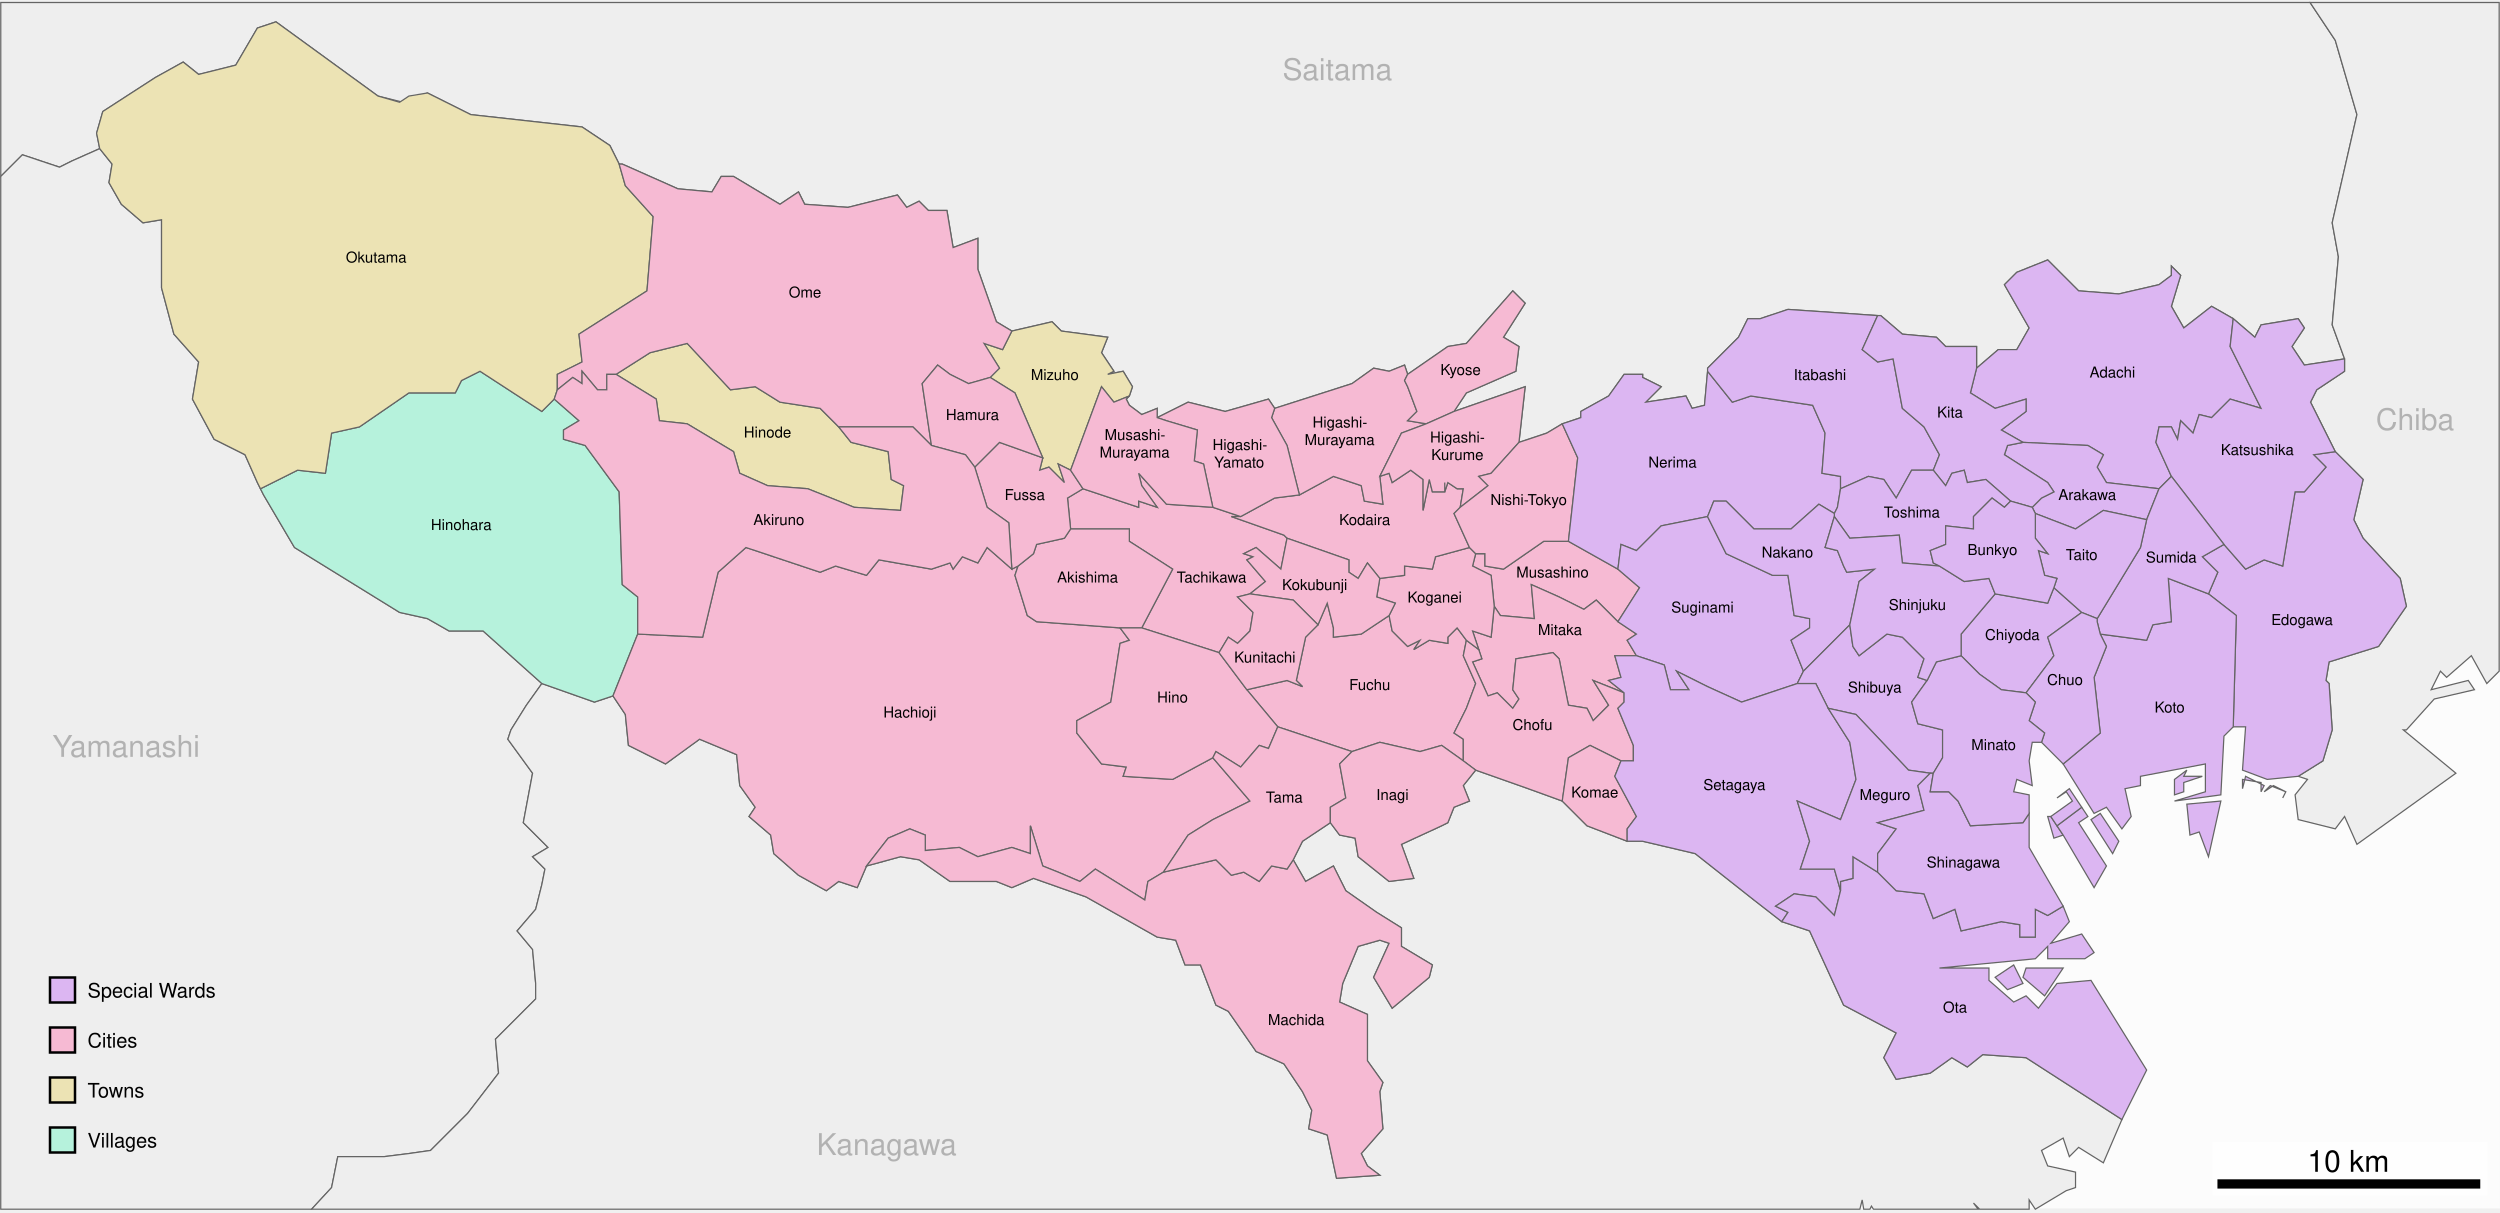
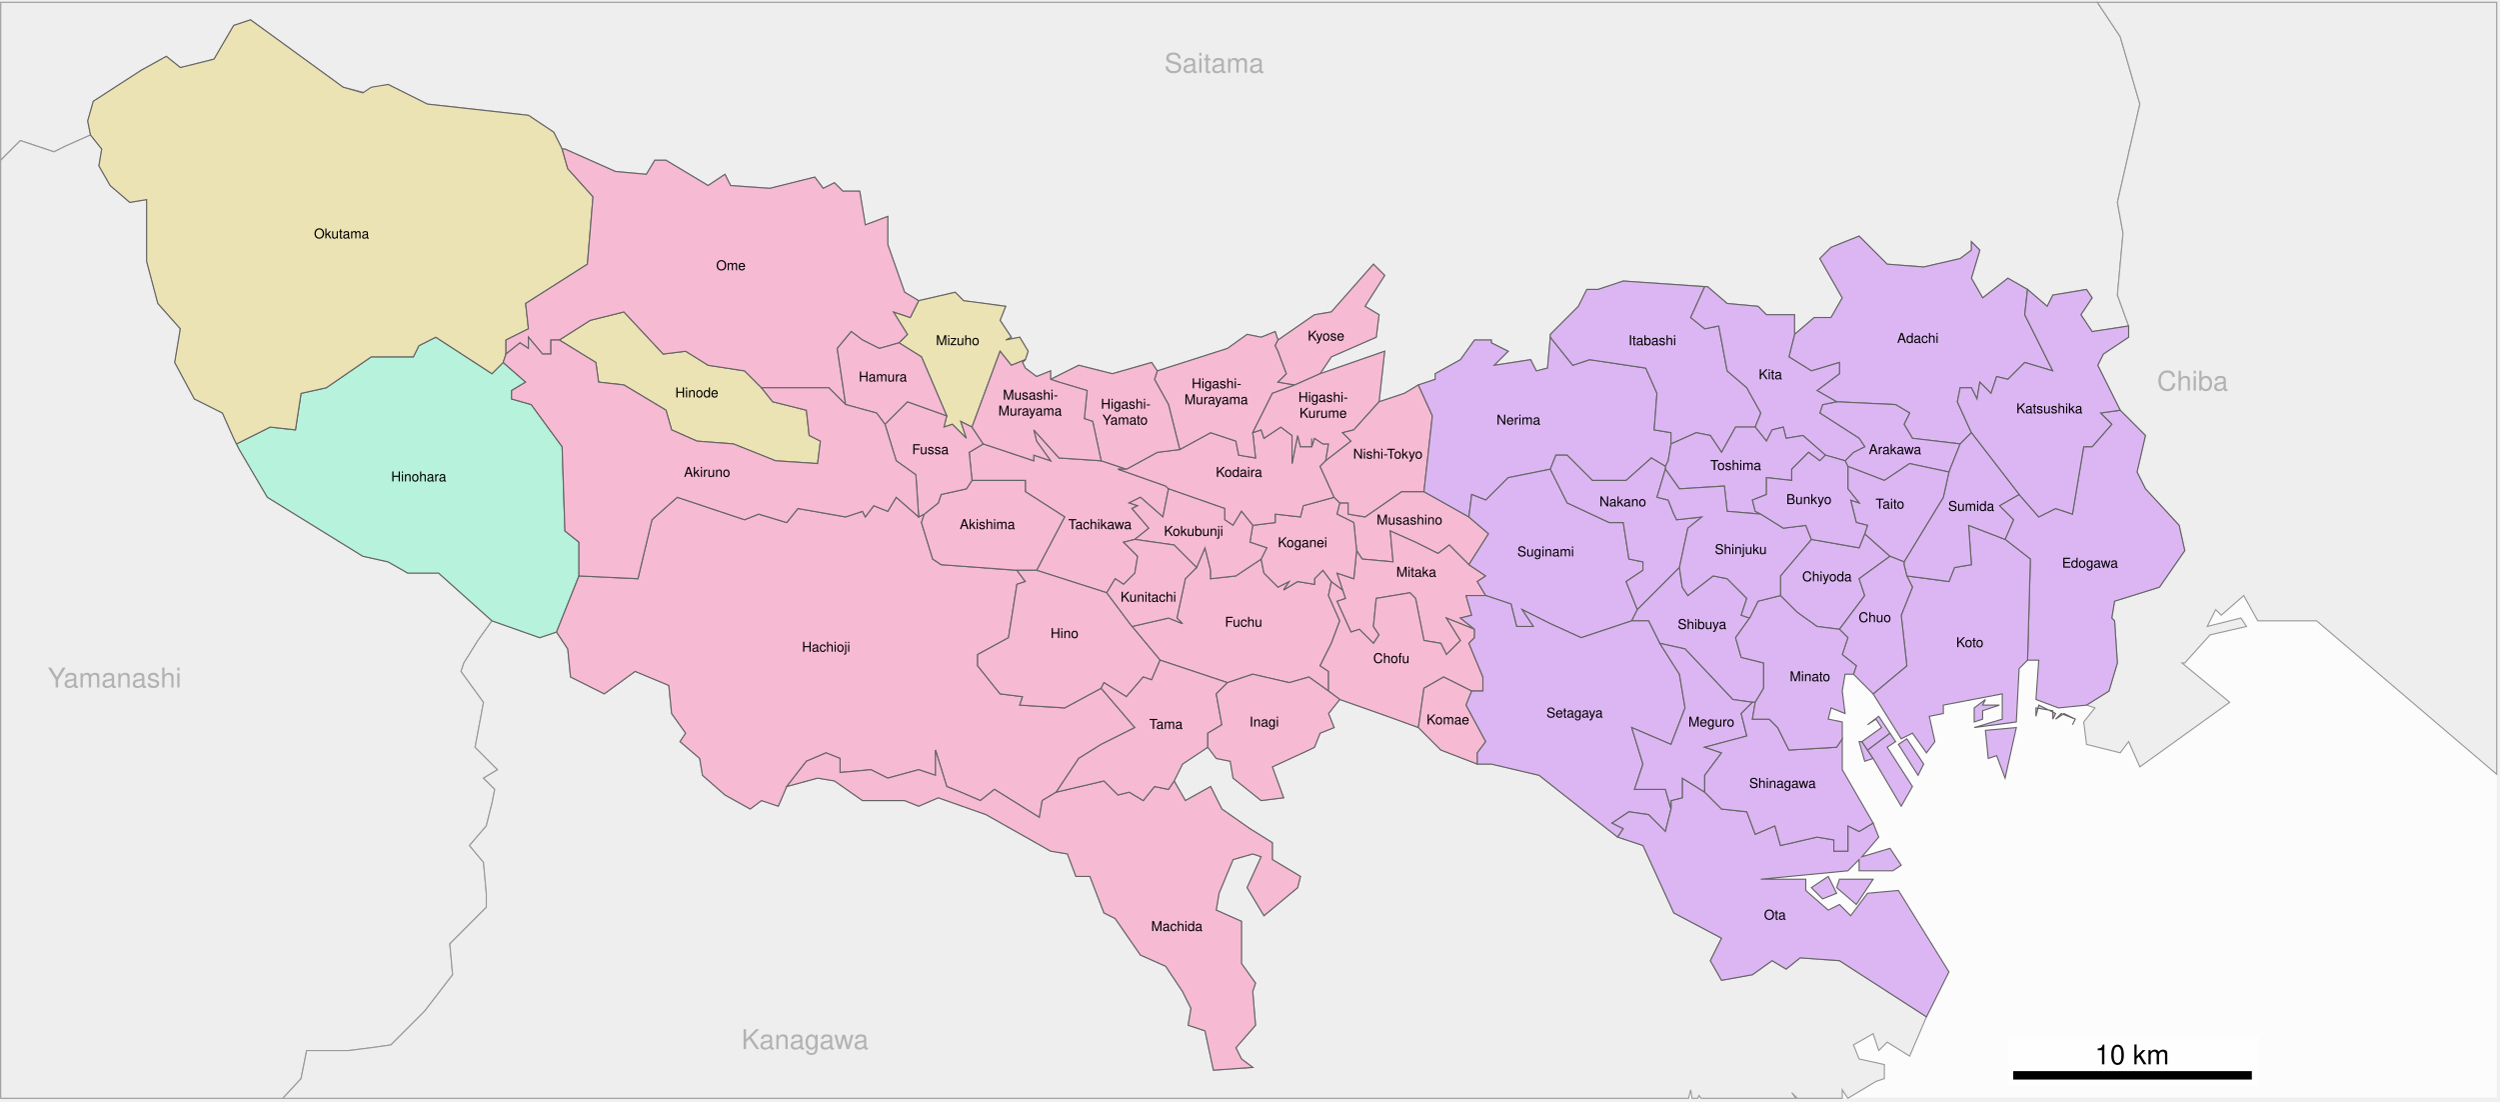
- <svg xmlns="http://www.w3.org/2000/svg" width="1000px" height="485px" viewBox="0 0 1000 485" version="1.1">
+ <svg xmlns="http://www.w3.org/2000/svg" width="1101px" height="485px" viewBox="0 0 1101 485" version="1.1">
  <g id="Page-1" stroke="none" stroke-width="1" fill="none" fill-rule="evenodd">
    <g id="Tokyo" transform="translate(0, 1)">
-       <polygon id="Background" fill="#FCFCFC" fill-rule="nonzero" points="0 2.13162821e-14 0 482.365 999.98 482.365 999.98 0" />
+       <polygon id="Background" fill="#FCFCFC" fill-rule="nonzero" points="0 2.13162821e-14 0 482.365 1100 482.365 1100 0" />
      <g id="Borders" transform="translate(0.2956, 0)">
-         <g id="Map" fill="#EEEEEE" fill-rule="nonzero" stroke="#646464" stroke-width="0.495">
+         <g id="Map" fill="#EEEEEE" fill-rule="nonzero" stroke="#999999" stroke-width="0.5">
          <polygon id="Saitama" points="0.014 0 0.014 69.572 8.671 60.914 23.513 65.861 28.461 63.388 39.592 58.44 38.355 52.256 40.829 43.598 61.855 29.993 72.987 23.809 79.171 28.756 94.013 25.046 102.671 10.204 110.092 7.73 150.907 37.414 160.802 39.888 170.697 36.177 188.012 44.835 232.538 49.783 243.67 57.204 247.38 64.625 248.617 64.625 270.88 74.519 284.485 75.756 288.196 69.572 293.143 69.572 311.696 80.703 319.117 75.756 321.59 80.703 338.906 81.94 353.748 78.23 358.695 76.993 362.406 81.94 367.353 79.467 371.064 83.177 378.485 83.177 380.958 98.019 390.853 94.309 390.853 101.73 390.853 106.677 398.274 127.703 404.458 131.414 420.537 127.703 424.247 131.414 442.8 133.887 440.326 140.071 445.274 147.492 442.8 148.729 448.984 147.492 452.695 153.677 451.458 157.387 450.221 158.624 451.458 161.098 456.405 164.808 462.589 162.334 462.589 166.045 474.958 159.861 489.8 163.571 507.115 158.624 509.589 162.334 540.51 152.44 549.168 146.256 555.352 147.492 561.536 145.019 562.773 148.729 578.852 137.598 586.273 136.361 604.825 115.335 609.773 120.282 601.115 133.887 607.299 137.598 606.062 147.492 586.273 156.15 581.325 163.571 609.773 153.677 607.299 175.94 618.43 172.229 624.615 168.519 632.036 166.045 632.036 163.571 643.167 157.387 649.351 148.729 654.299 148.729 656.772 148.729 656.772 149.966 664.193 153.677 658.009 159.861 674.088 157.387 676.562 162.334 681.509 161.098 682.746 147.492 682.746 146.256 695.114 133.887 698.825 126.466 703.772 126.466 714.903 122.756 750.772 125.229 752.008 125.229 760.666 132.65 774.271 133.887 777.982 137.598 790.35 137.598 790.35 146.256 799.008 138.835 806.429 138.835 811.376 130.177 801.482 112.861 806.429 107.914 818.797 102.966 831.166 115.335 847.245 116.572 863.323 112.861 868.271 109.151 868.271 105.44 871.981 109.151 868.271 121.519 873.218 130.177 884.35 121.519 893.007 126.466 901.665 133.887 904.139 128.94 918.981 126.466 921.455 130.177 916.507 137.598 921.455 145.019 937.533 142.545 932.586 128.94 935.06 101.73 932.586 88.124 942.481 44.835 933.823 15.151 923.735 0" />
          <polygon id="Yamanashi" points="39.579 58.449 28.447 63.396 23.5 65.87 8.658 60.922 8.77076189e-15 69.58 8.77076189e-15 482.683 124.34 482.683 132.341 474.025 134.815 461.656 153.367 461.656 163.262 460.42 171.92 459.183 186.762 444.341 199.13 428.262 197.893 414.657 213.972 398.578 213.972 392.394 212.735 378.789 206.551 371.368 213.972 362.71 216.446 352.815 217.683 346.631 212.735 341.684 218.92 337.973 209.025 328.078 212.735 308.289 202.841 294.684 204.078 290.973 210.262 281.079 216.446 272.421 192.946 251.395 179.341 251.395 170.683 246.447 159.552 243.974 117.499 218 105.131 196.974 103.894 194.5 102.657 192.027 97.71 180.895 85.342 174.711 76.684 158.632 79.157 143.79 69.263 132.659 64.315 114.106 64.315 86.896 56.894 88.133 48.237 80.712 43.289 72.054 44.526 64.633" />
          <polygon id="Kanagawa" points="216.446 272.421 210.262 281.079 204.078 290.973 202.841 294.684 212.735 308.289 209.025 328.078 218.92 337.973 212.735 341.684 217.683 346.631 216.446 352.815 213.972 362.71 206.551 371.368 212.735 378.789 213.972 392.394 213.972 398.578 197.893 414.657 199.13 428.262 186.762 444.341 171.92 459.183 163.262 460.42 153.367 461.656 134.815 461.656 132.341 474.025 124.34 482.683 743.646 482.683 744.574 478.972 745.192 482.683 747.666 482.683 748.284 481.446 749.096 482.683 790.955 482.683 789.1 480.209 791.573 482.683 811.363 482.683 811.363 478.972 813.836 482.683 826.205 475.262 829.915 474.025 829.915 467.841 818.784 465.367 816.31 459.183 824.968 454.235 827.442 461.656 831.152 457.946 841.047 464.13 848.468 446.814 810.126 422.078 792.81 420.841 786.626 425.788 780.442 422.078 771.784 428.262 758.179 430.736 753.232 422.078 758.179 412.183 737.153 401.052 723.548 371.368 712.416 367.657 701.285 358.999 677.785 340.447 656.759 335.499 650.574 335.499 634.496 329.315 624.601 319.421 610.996 314.473 589.97 307.052 585.022 313.236 587.496 319.421 581.312 321.894 578.838 328.078 576.364 329.315 560.286 336.736 565.233 350.341 555.338 351.578 542.97 341.684 541.733 334.263 535.549 333.026 531.838 328.078 520.707 335.499 516.996 342.92 521.944 351.578 533.075 345.394 538.023 355.289 550.391 363.947 560.286 370.131 560.286 377.552 572.654 384.973 571.417 389.92 556.575 402.288 549.154 389.92 555.338 376.315 551.628 375.078 542.97 377.552 536.786 392.394 535.549 399.815 546.68 404.762 546.68 423.315 552.865 431.972 551.628 435.683 552.865 450.525 544.207 460.42 546.68 465.367 551.628 469.077 534.312 470.314 530.602 452.999 523.181 450.525 524.417 443.104 520.707 435.683 513.286 424.551 502.154 419.604 491.023 403.525 486.076 401.052 479.891 384.973 473.707 384.973 469.997 375.078 462.576 373.841 434.129 357.762 413.102 350.341 404.445 354.052 398.26 351.578 379.708 351.578 367.34 342.92 359.919 341.684 346.313 345.394 342.603 354.052 335.182 351.578 330.235 355.289 319.103 349.105 309.208 340.447 307.972 333.026 299.314 325.605 301.787 321.894 295.603 313.236 294.366 300.868 279.524 294.684 265.919 304.579 251.077 297.158 249.84 284.789 244.893 277.368 237.472 279.842" />
-           <polygon id="Chiba" points="923.735 0 933.823 15.151 942.481 44.835 932.586 88.124 935.06 101.73 932.586 128.94 937.533 142.545 937.533 147.492 926.402 154.913 923.928 159.861 933.823 179.65 935.06 180.887 944.954 190.782 941.244 206.86 944.954 214.281 959.796 230.36 962.27 241.492 951.139 257.571 931.349 263.755 930.112 271.176 931.349 272.413 932.586 290.965 928.876 303.333 918.981 309.518 922.691 310.754 917.744 316.939 918.981 326.833 933.823 330.544 937.533 325.596 942.481 336.728 982.059 308.281 961.033 290.965 962.27 290.965 973.402 278.597 989.48 274.886 987.007 271.176 972.165 274.886 975.875 267.465 978.349 269.939 988.244 261.281 994.428 272.413 999.375 267.465 999.375 0" />
+           <polygon id="Chiba" points="923.735 0 933.823 15.151 942.481 44.835 932.586 88.124 935.06 101.73 932.586 128.94 937.533 142.545 937.533 147.492 926.402 154.913 923.928 159.861 933.823 179.65 935.06 180.887 944.954 190.782 941.244 206.86 944.954 214.281 959.796 230.36 962.27 241.492 951.139 257.571 931.349 263.755 930.112 271.176 931.349 272.413 932.586 290.965 928.876 303.333 918.981 309.518 922.691 310.754 917.744 316.939 918.981 326.833 933.823 330.544 937.533 325.596 942.481 336.728 982.059 308.281 961.033 290.965 962.27 290.965 973.402 278.597 989.48 274.886 987.007 271.176 972.165 274.886 975.875 267.465 978.349 269.939 988.244 261.281 994.428 272.413 1020.351 272.413 1099.704 340 1099.704 1.45874344e-22" />
        </g>
        <g id="Text" transform="translate(19.7044, 20)" fill="#000000" font-family="Helvetica" font-size="12" font-weight="normal" opacity="0.25">
          <text id="Saitama">
            <tspan x="492.989" y="11">Saitama</tspan>
          </text>
          <text id="Yamanashi">
            <tspan x="0.982" y="281.75">Yamanashi</tspan>
          </text>
          <text id="Kanagawa">
            <tspan x="306.644" y="441">Kanagawa</tspan>
          </text>
          <text id="Chiba">
            <tspan x="930.323" y="151">Chiba</tspan>
          </text>
        </g>
      </g>
      <g id="Municipalities" transform="translate(38.6374, 7.7386)">
        <g id="Map" fill-rule="nonzero" stroke="#646464">
          <g id="Villages" transform="translate(65.5522, 139.7622)" fill="#B6F2DC" stroke-width="0.5">
            <polygon id="Hinohara" points="150.894 105.131 150.894 90.289 144.71 85.342 143.473 48.237 129.868 29.684 121.21 27.21 121.21 23.5 127.394 19.789 117.499 11.132 112.552 16.079 87.815 0 80.394 3.711 77.921 8.658 59.368 8.658 39.579 22.263 28.447 24.737 25.974 40.816 14.842 39.579 0 47 1.237 49.473 13.605 70.5 55.658 96.473 66.789 98.947 75.447 103.894 89.052 103.894 112.552 124.92 133.578 132.341 140.999 129.868" />
          </g>
          <g id="Towns" transform="translate(-0, 0)" fill="#ECE3B4" stroke-width="0.5">
            <polygon id="Mizuho" points="378.471 174.394 377.234 179.341 380.945 178.104 387.129 184.288 384.655 176.867 389.603 179.341 401.971 145.946 406.918 152.131 413.102 149.657 414.339 145.946 410.629 139.762 404.445 140.999 406.918 139.762 401.971 132.341 404.445 126.157 385.892 123.683 382.182 119.973 366.103 123.683 362.392 131.104 354.971 128.631 361.155 138.525 357.445 142.236 367.34 148.42" />
            <polygon id="Hinode" points="296.84 162.025 289.419 154.604 273.34 152.131 263.446 145.946 253.551 147.183 236.235 128.631 221.393 132.341 207.788 140.999 223.867 150.894 225.104 159.552 236.235 160.788 254.788 171.92 257.261 180.578 268.393 185.525 284.472 186.762 303.024 194.183 321.577 195.42 322.814 185.525 317.866 183.051 316.629 171.92 301.787 168.209" />
            <polygon id="Okutama" points="183.051 150.894 184.288 147.183 184.288 140.999 194.183 136.052 192.946 124.92 220.156 107.605 222.63 77.92 211.499 65.552 209.025 56.894 205.314 49.473 194.183 42.052 149.657 37.105 132.341 28.447 124.92 29.684 121.21 32.158 112.552 29.684 71.736 0 64.315 2.474 55.657 17.316 40.816 21.026 34.631 16.079 23.5 22.263 2.474 35.868 1.42108547e-14 44.526 1.237 50.71 6.184 56.894 4.947 64.315 9.895 72.973 18.552 80.394 25.974 79.157 25.974 106.368 30.921 124.92 40.816 136.052 38.342 150.894 47 166.973 59.368 173.157 64.315 184.288 65.552 186.762 80.394 179.341 91.526 180.578 93.999 164.499 105.131 162.025 124.92 148.42 143.473 148.42 145.946 143.473 153.367 139.762 178.104 155.841" />
          </g>
          <g id="Cities" transform="translate(183.0526, 56.8943)" fill="#F6BAD3" stroke-width="0.5">
            <polygon id="Musashino" points="401.97 173.157 411.864 178.104 416.812 174.394 425.469 183.051 434.127 169.446 425.469 162.025 405.68 150.894 395.785 150.894 379.707 162.025 372.286 160.788 372.286 155.841 368.575 155.841 367.338 160.788 374.759 164.499 375.996 176.867 378.47 180.578 392.075 181.815 390.838 168.209" />
            <polygon id="Tachikawa" points="234.997 185.525 265.918 195.42 269.628 189.236 273.339 191.709 278.286 186.762 279.523 179.341 273.339 173.157 278.286 171.92 284.47 166.973 277.049 158.315 279.523 157.078 275.813 155.841 280.76 153.367 290.655 162.025 293.128 149.657 291.891 148.42 270.865 140.999 274.576 140.999 263.444 137.289 244.892 136.052 233.76 123.683 234.997 128.631 241.181 137.289 233.76 134.815 233.76 137.289 211.497 129.868 205.313 133.578 206.55 145.946 230.05 145.946 230.05 150.894 247.365 162.025" />
            <polygon id="Hachioji" points="87.814 275.814 97.709 284.472 108.84 290.656 113.787 286.945 121.208 289.419 124.919 280.761 133.577 269.63 142.235 265.919 148.419 268.393 148.419 274.577 162.024 273.34 169.445 277.051 183.05 273.34 190.471 275.814 190.471 264.682 195.418 280.761 201.603 283.235 210.26 286.945 216.445 281.998 236.234 294.366 237.471 286.945 243.655 283.235 253.55 268.393 263.444 262.209 278.286 254.788 263.444 237.472 247.365 246.13 227.576 244.893 228.813 241.183 218.918 239.946 209.024 227.577 209.024 222.63 222.629 215.209 226.339 191.709 230.05 190.472 226.339 185.525 192.945 183.051 189.234 180.578 184.287 164.499 185.524 160.788 183.05 162.025 173.155 153.367 169.445 159.552 163.261 157.078 159.55 162.025 158.313 159.552 150.892 162.025 129.866 158.315 124.919 164.499 112.551 160.788 106.366 163.262 76.682 153.367 65.551 163.262 59.367 189.236 33.393 187.999 23.499 212.735 28.446 220.156 29.683 232.525 44.525 239.946 58.13 230.051 72.972 236.235 74.209 248.604 80.393 257.261 77.919 260.972 86.577 268.393" />
            <polygon id="Mitaka" points="430.417 196.657 432.89 196.657 429.18 190.472 432.89 187.999 425.469 183.051 416.812 174.394 411.864 178.104 401.97 173.157 390.838 168.209 392.075 181.815 378.47 180.578 375.996 176.867 374.759 189.236 367.338 186.762 369.812 194.183 371.049 197.893 367.338 199.13 373.522 212.735 377.233 211.499 383.417 217.683 385.891 213.972 383.417 210.262 384.654 197.893 399.496 195.42 401.97 197.893 405.68 216.446 413.101 217.683 415.575 222.63 421.759 216.446 415.575 206.551 427.943 211.499 421.759 206.551 426.706 205.314 424.233 196.657" />
            <polygon id="Ome" points="24.735 84.105 38.341 75.447 53.183 71.736 70.498 90.289 80.393 89.052 90.288 95.236 106.366 97.71 113.787 105.131 143.471 105.131 150.892 112.552 147.182 87.815 153.366 80.394 158.313 84.105 165.734 87.815 174.392 85.342 178.103 81.631 171.919 71.736 179.34 74.21 183.05 66.789 176.866 63.079 169.445 42.052 169.445 37.105 169.445 29.684 159.55 33.395 157.077 18.553 149.656 18.553 145.945 14.842 140.998 17.316 137.287 12.368 132.34 13.605 117.498 17.316 100.182 16.079 97.709 11.132 90.288 16.079 71.735 4.947 66.788 4.947 63.077 11.132 49.472 9.895 27.209 0 25.972 0 28.446 8.658 39.577 21.026 37.104 50.71 9.893 68.026 11.13 79.157 1.236 84.105 1.236 90.289 7.42 85.342 11.13 87.815 11.13 82.868 17.314 90.289 21.025 90.289 21.025 84.105" />
            <polygon id="Akishima" points="226.339 185.525 234.997 185.525 247.365 162.025 230.05 150.894 230.05 145.946 206.55 145.946 204.076 149.657 192.945 152.131 191.708 155.841 185.524 160.788 184.287 164.499 189.234 180.578 192.945 183.051" />
            <polygon id="Fuchu" points="289.418 225.104 319.102 234.998 330.233 231.288 346.312 234.998 354.97 232.525 363.628 238.709 363.628 230.051 359.917 227.577 364.865 217.683 368.575 207.788 363.628 196.657 364.865 190.472 361.154 185.525 357.444 189.236 357.444 191.709 350.023 190.472 343.838 194.183 346.312 190.472 341.365 192.946 335.181 186.762 333.944 180.578 322.812 187.999 311.681 189.236 311.681 185.525 309.207 175.63 305.497 184.288 300.549 189.236 296.839 206.551 299.312 209.025 293.128 206.551 277.049 210.262" />
            <polygon id="Chofu" points="368.575 242.419 389.601 249.84 403.206 254.788 405.68 237.472 414.338 232.525 426.706 238.709 431.654 238.709 431.654 232.525 425.469 217.683 427.943 215.209 427.943 211.499 415.575 206.551 421.759 216.446 415.575 222.63 413.101 217.683 405.68 216.446 401.97 197.893 399.496 195.42 384.654 197.893 383.417 210.262 385.891 213.972 383.417 217.683 377.233 211.499 373.522 212.735 367.338 199.13 371.049 197.893 369.812 194.183 364.865 190.472 363.628 196.657 368.575 207.788 364.865 217.683 359.917 227.577 363.628 230.051 363.628 238.709" />
            <polygon id="Machida" points="338.891 305.498 328.996 299.314 316.628 290.656 311.681 280.761 300.549 286.945 295.602 278.288 293.128 281.998 286.944 280.761 281.997 286.945 275.813 283.235 270.865 284.472 264.681 278.288 243.655 283.235 237.471 286.945 236.234 294.366 216.445 281.998 210.26 286.945 201.603 283.235 195.418 280.761 190.471 264.682 190.471 275.814 183.05 273.34 169.445 277.051 162.024 273.34 148.419 274.577 148.419 268.393 142.235 265.919 133.577 269.63 124.919 280.761 138.524 277.051 145.945 278.288 158.313 286.945 176.866 286.945 183.05 289.419 191.708 285.709 212.734 293.13 241.181 309.208 248.602 310.445 252.313 320.34 258.497 320.34 264.681 336.419 269.628 338.892 280.76 354.971 291.891 359.919 299.312 371.05 303.023 378.471 301.786 385.892 309.207 388.366 312.918 405.681 330.233 404.445 325.286 400.734 322.812 395.787 331.47 385.892 330.233 371.05 331.47 367.34 325.286 358.682 325.286 340.129 314.154 335.182 315.391 327.761 321.575 312.919 330.233 310.445 333.944 311.682 327.76 325.287 335.181 337.656 350.023 325.287 351.259 320.34 338.891 312.919" />
            <polygon id="Koganei" points="364.865 190.472 369.812 194.183 367.338 186.762 374.759 189.236 375.996 176.867 374.759 164.499 367.338 160.788 368.575 155.841 366.101 153.367 352.496 157.078 351.259 162.025 340.128 160.788 340.128 164.499 330.233 165.736 328.996 173.157 336.417 175.63 333.944 180.578 335.181 186.762 341.365 192.946 346.312 190.472 343.838 194.183 350.023 190.472 357.444 191.709 357.444 189.236 361.154 185.525" />
            <polygon id="Koidara" points="293.128 149.657 317.865 158.315 317.865 163.262 321.575 165.736 325.286 159.552 330.233 165.736 340.128 164.499 340.128 160.788 351.259 162.025 352.496 157.078 366.101 153.367 359.917 139.762 362.391 137.289 363.628 129.868 361.154 129.868 357.444 127.394 356.207 131.104 356.207 127.394 356.207 131.104 351.259 131.104 350.023 126.157 347.549 138.525 347.549 126.157 342.602 122.447 335.181 127.394 333.944 123.683 330.233 124.92 331.47 136.052 324.049 134.815 322.812 128.631 311.681 124.92 298.076 132.341 288.181 133.578 274.576 140.999 270.865 140.999 291.891 148.42" />
            <polygon id="Hino" points="285.707 233.762 289.418 225.104 277.049 210.262 265.918 195.42 234.997 185.525 226.339 185.525 230.05 190.472 226.339 191.709 222.629 215.209 209.024 222.63 209.024 227.577 218.918 239.946 228.813 241.183 227.576 244.893 247.365 246.13 263.444 237.472 264.681 234.998 274.576 241.183 281.997 232.525" />
            <polygon id="Higashi-Murayama" points="348.786 103.894 341.365 102.657 345.075 98.947 341.365 89.052 340.128 86.578 341.365 84.105 340.128 80.394 333.944 82.868 327.76 81.631 319.102 87.815 288.181 97.71 286.944 101.42 293.128 112.552 298.076 132.341 311.681 124.92 322.812 128.631 324.049 134.815 331.47 136.052 330.233 124.92 338.891 107.605" />
            <polygon id="Kokubunji" points="305.497 184.288 309.207 175.63 311.681 185.525 311.681 189.236 322.812 187.999 333.944 180.578 336.417 175.63 328.996 173.157 330.233 165.736 325.286 159.552 321.575 165.736 317.865 163.262 317.865 158.315 293.128 149.657 290.655 162.025 280.76 153.367 275.813 155.841 279.523 157.078 277.049 158.315 284.47 166.973 278.286 171.92 295.602 174.394" />
            <polygon id="Kunitachi" points="305.497 184.288 295.602 174.394 278.286 171.92 273.339 173.157 279.523 179.341 278.286 186.762 273.339 191.709 269.628 189.236 265.918 195.42 277.049 210.262 293.128 206.551 299.312 209.025 296.839 206.551 300.549 189.236" />
            <polygon id="Fussa" points="191.708 155.841 192.945 152.131 204.076 149.657 206.55 145.946 205.313 133.578 211.497 129.868 206.55 122.447 201.603 119.973 204.076 127.394 197.892 121.21 194.182 122.447 195.418 117.499 178.103 111.315 168.208 121.21 173.155 137.289 181.813 143.473 183.05 162.025 185.524 160.788" />
            <polygon id="Komae" points="429.18 270.867 429.18 265.919 432.89 260.972 424.233 244.893 426.706 238.709 414.338 232.525 405.68 237.472 403.206 254.788 413.101 264.682" />
            <polygon id="Higashi-Yamato" points="244.892 102.657 257.26 106.368 256.023 118.736 259.734 119.973 263.444 137.289 274.576 140.999 288.181 133.578 298.076 132.341 293.128 112.552 286.944 101.42 288.181 97.71 285.707 93.999 268.392 98.947 253.55 95.236 241.181 101.42" />
            <polygon id="Kiyose" points="359.917 98.947 364.865 91.526 384.654 82.868 385.891 72.973 379.707 69.263 388.364 55.658 383.417 50.71 364.865 71.736 357.444 72.973 341.365 84.105 340.128 86.578 341.365 89.052 345.075 98.947 341.365 102.657 348.786 103.894" />
            <polygon id="Higashi-Kurume" points="385.891 111.315 388.364 89.052 359.917 98.947 348.786 103.894 338.891 107.605 330.233 124.92 333.944 123.683 335.181 127.394 342.602 122.447 347.549 126.157 347.549 138.525 350.023 126.157 351.259 131.104 356.207 131.104 356.207 127.394 356.207 131.104 357.444 127.394 361.154 129.868 363.628 129.868 362.391 137.289 373.522 128.631 369.812 124.92 374.759 123.683" />
            <polygon id="Musashi-Murayama" points="234.997 128.631 233.76 123.683 244.892 136.052 263.444 137.289 259.734 119.973 256.023 118.736 257.26 106.368 244.892 102.657 241.181 101.42 241.181 97.71 234.997 100.184 230.05 96.473 228.813 93.999 230.05 92.763 223.866 95.236 218.918 89.052 206.55 122.447 211.497 129.868 233.76 137.289 233.76 134.815 241.181 137.289" />
            <polygon id="Tama" points="295.602 278.288 299.312 270.867 310.444 263.446 310.444 257.261 316.628 253.551 314.154 239.946 319.102 234.998 289.418 225.104 285.707 233.762 281.997 232.525 274.576 241.183 264.681 234.998 263.444 237.472 278.286 254.788 263.444 262.209 253.55 268.393 243.655 283.235 264.681 278.288 270.865 284.472 275.813 283.235 281.997 286.945 286.944 280.761 293.128 281.998" />
            <polygon id="Inagi" points="368.575 242.419 363.628 238.709 354.97 232.525 346.312 234.998 330.233 231.288 319.102 234.998 314.154 239.946 316.628 253.551 310.444 257.261 310.444 263.446 314.154 268.393 320.339 269.63 321.575 277.051 333.944 286.945 343.838 285.709 338.891 272.103 354.97 264.682 357.444 263.446 359.917 257.261 366.101 254.788 363.628 248.604" />
            <polygon id="Hamura" points="195.418 117.499 184.287 91.526 174.392 85.342 165.734 87.815 158.313 84.105 153.366 80.394 147.182 87.815 150.892 112.552 164.498 116.262 168.208 121.21 178.103 111.315" />
            <polygon id="Akiruno" points="168.209 121.209 164.499 116.262 150.894 112.551 143.473 105.13 113.789 105.13 118.736 111.314 133.578 115.025 134.815 126.156 139.762 128.63 138.525 138.525 119.973 137.288 101.42 129.867 85.342 128.63 74.21 123.683 71.736 115.025 53.184 103.893 42.052 102.656 40.816 93.999 24.737 84.104 21.026 84.104 21.026 90.288 17.316 90.288 11.132 82.867 11.132 87.814 7.421 85.341 1.237 90.288 2.84217094e-14 93.999 9.895 102.656 3.711 106.367 3.711 110.077 12.368 112.551 25.974 131.104 27.21 168.209 33.395 173.156 33.395 187.998 59.368 189.235 65.552 163.261 76.684 153.367 106.368 163.261 112.552 160.788 124.92 164.498 129.868 158.314 150.894 162.024 158.315 159.551 159.552 162.024 163.262 157.077 169.446 159.551 173.157 153.367 183.051 162.024 181.815 143.472 173.157 137.288" />
            <polygon id="Nishi-Tokyo" points="366.101 153.367 368.575 155.841 372.286 155.841 372.286 160.788 379.707 162.025 395.785 150.894 405.68 150.894 409.391 117.499 403.206 103.894 397.022 107.605 385.891 111.315 374.759 123.683 369.812 124.92 373.522 128.631 362.391 137.289 359.917 139.762" />
          </g>
          <g id="Special-Wards" transform="translate(586.259, 95.2362)" fill="#DCB6F2" stroke-width="0.495">
            <path d="M258.498,133.578 L269.63,142.236 L268.393,186.762 L273.34,186.762 L272.103,204.078 L281.998,207.788 L294.366,206.551 L304.261,200.367 L307.972,187.999 L306.735,169.446 L305.498,168.209 L306.735,160.788 L326.524,154.604 L337.656,138.525 L335.182,127.394 L320.34,111.315 L316.629,103.894 L320.34,87.815 L310.445,77.921 L309.208,76.684 L300.551,77.921 L305.498,82.868 L296.84,92.763 L293.13,92.763 L288.182,122.447 L280.761,119.973 L273.34,123.683 L264.682,113.789 L256.025,118.736 L262.209,124.92 L258.498,133.578 Z M272.103,211.499 L272.103,207.788 L279.524,209.025 L279.524,212.735 L280.761,210.262 L273.34,206.551 L272.103,211.499 Z M280.761,212.735 L283.235,210.262 L289.419,212.735 L288.182,215.209 L289.419,212.735 L284.472,210.262 L280.761,212.735 Z" id="Edogawa" />
            <polygon id="Adachi" points="238.709 66.789 243.656 66.789 246.13 71.736 247.367 64.315 252.314 69.263 254.788 61.842 259.735 63.079 267.156 55.658 279.524 59.368 267.156 34.631 268.393 23.5 259.735 18.553 248.604 27.21 243.656 18.553 247.367 6.184 243.656 2.474 243.656 6.184 238.709 9.895 222.63 13.605 206.551 12.368 194.183 0 181.815 4.947 176.867 9.895 186.762 27.21 181.815 35.868 174.394 35.868 165.736 43.289 163.262 53.184 173.157 59.368 185.525 55.658 185.525 60.605 175.63 68.026 184.288 72.973 210.262 74.21 216.446 77.921 213.972 82.868 217.683 89.052 238.709 91.526 243.656 86.578 237.472 72.973" />
            <polygon id="Nerima" points="2.474 112.552 22.263 123.683 23.5 113.789 29.684 116.262 39.579 106.368 58.131 102.657 60.605 96.473 65.552 96.473 76.684 107.605 91.526 107.605 102.657 97.71 108.841 101.42 110.078 98.947 111.315 91.526 111.315 86.578 103.894 85.342 105.131 69.263 100.184 58.131 75.447 54.421 68.026 56.894 58.131 44.526 56.894 58.131 51.947 59.368 49.473 54.421 33.395 56.894 39.579 50.71 32.158 47 32.158 45.763 29.684 45.763 24.737 45.763 18.553 54.421 7.421 60.605 7.421 63.079 0 65.552 6.184 79.157" />
            <polygon id="Itabashi" points="150.894 77.921 144.71 66.789 136.052 59.368 132.341 39.579 126.157 40.816 119.973 35.868 126.157 22.263 90.289 19.789 79.157 23.5 74.21 23.5 70.5 30.921 58.131 43.289 58.131 44.526 68.026 56.894 75.447 54.421 100.184 58.131 105.131 69.263 103.894 85.342 111.315 86.578 111.315 91.526 122.447 86.578 128.631 87.815 133.578 95.236 139.762 84.105 148.42 84.105" />
            <polygon id="Katsushika" points="264.682 113.789 273.34 123.683 280.761 119.973 288.182 122.447 293.13 92.763 296.84 92.763 305.498 82.868 300.551 77.921 309.208 76.684 299.314 56.894 301.787 51.947 312.919 44.526 312.919 39.579 296.84 42.052 291.893 34.631 296.84 27.21 294.366 23.5 279.524 25.974 277.051 30.921 268.393 23.5 267.156 34.631 279.524 59.368 267.156 55.658 259.735 63.079 254.788 61.842 252.314 69.263 247.367 64.315 246.13 71.736 243.656 66.789 238.709 66.789 237.472 72.973 243.656 86.578" />
            <polygon id="Arakawa" points="189.236 101.42 205.314 107.605 216.446 100.184 233.762 103.894 238.709 91.526 217.683 89.052 213.972 82.868 216.446 77.921 210.262 74.21 184.288 72.973 178.104 74.21 176.867 77.921 194.183 89.052 196.657 92.763 191.709 95.236 187.999 98.947" />
            <polygon id="Kita" points="179.341 96.473 187.999 98.947 191.709 95.236 196.657 92.763 194.183 89.052 176.867 77.921 178.104 74.21 184.288 72.973 175.63 68.026 185.525 60.605 185.525 55.658 173.157 59.368 163.262 53.184 165.736 43.289 165.736 34.631 153.367 34.631 149.657 30.921 136.052 29.684 127.394 22.263 126.157 22.263 119.973 35.868 126.157 40.816 132.341 39.579 136.052 59.368 144.71 66.789 150.894 77.921 148.42 84.105 153.367 90.289 155.841 85.342 160.788 84.105 162.025 89.052 169.446 87.815" />
            <polygon id="Toshima" points="179.341 96.473 169.446 87.815 162.025 89.052 160.788 84.105 155.841 85.342 153.367 90.289 148.42 84.105 139.762 84.105 133.578 95.236 128.631 87.815 122.447 86.578 111.315 91.526 110.078 98.947 108.841 101.42 108.841 102.657 115.026 111.315 134.815 110.078 136.052 121.21 150.894 122.447 148.42 121.21 147.183 116.262 153.367 113.789 153.367 106.368 164.499 107.605 164.499 102.657 171.92 95.236 176.867 98.947" />
            <polygon id="Suginami" points="96.473 164.499 91.526 152.131 98.947 147.183 98.947 143.473 92.763 142.236 90.289 126.157 84.105 126.157 65.552 117.499 58.131 102.657 39.579 106.368 29.684 116.262 23.5 113.789 22.263 123.683 30.921 131.104 22.263 144.71 29.684 149.657 25.974 152.131 29.684 158.315 40.816 162.025 43.289 171.92 50.71 171.92 45.763 164.499 58.131 170.683 71.736 176.867 93.999 169.446" />
            <polygon id="Nakano" points="98.947 147.183 91.526 152.131 96.473 164.499 115.026 145.946 118.736 128.631 124.92 123.683 113.789 124.92 112.552 122.447 110.078 116.262 105.131 115.026 108.841 102.657 108.841 101.42 102.657 97.71 91.526 107.605 76.684 107.605 65.552 96.473 60.605 96.473 58.131 102.657 65.552 117.499 84.105 126.157 90.289 126.157 92.763 142.236 98.947 143.473" />
            <polygon id="Shibuya" points="106.368 179.341 117.499 181.815 138.525 204.078 147.183 205.314 148.42 205.314 152.131 199.13 152.131 187.999 142.236 185.525 139.762 176.867 145.946 168.209 142.236 166.973 144.71 159.552 136.052 150.894 129.868 149.657 118.736 158.315 116.262 154.604 115.026 145.946 96.473 164.499 93.999 169.446 101.42 169.446" />
            <polygon id="Setagawa" points="25.974 227.577 25.974 232.525 32.158 232.525 53.184 237.472 76.684 256.025 87.815 264.682 90.289 260.972 85.342 258.498 92.763 253.551 101.42 254.788 108.841 262.209 111.315 252.314 108.841 243.656 95.236 243.656 98.947 232.525 93.999 216.446 111.315 223.867 117.499 207.788 115.026 192.946 106.368 179.341 101.42 169.446 93.999 169.446 71.736 176.867 58.131 170.683 45.763 164.499 50.71 171.92 43.289 171.92 40.816 162.025 29.684 158.315 27.21 158.315 21.026 158.315 23.5 166.973 18.553 168.209 24.737 173.157 24.737 176.867 22.263 179.341 28.447 194.183 28.447 200.367 23.5 200.367 21.026 206.551 29.684 222.63" />
            <path d="M200.367,258.498 L194.183,262.209 L189.236,259.735 L189.236,270.867 L183.051,270.867 L183.051,265.919 L175.63,264.682 L159.552,268.393 L157.078,259.735 L148.42,263.446 L144.71,253.551 L133.578,252.314 L126.157,244.893 L116.262,238.709 L116.262,247.367 L111.315,248.604 L111.315,252.314 L108.841,262.209 L101.42,254.788 L92.763,253.551 L85.342,258.498 L90.289,260.972 L87.815,264.682 L98.947,268.393 L112.552,298.077 L133.578,309.208 L128.631,319.103 L133.578,327.761 L147.183,325.287 L155.841,319.103 L162.025,322.814 L168.209,317.866 L185.525,319.103 L223.867,343.84 L233.762,324.05 L211.499,288.182 L197.893,289.419 L190.472,299.314 L185.525,294.366 L180.578,296.84 L170.683,288.182 L170.683,283.235 L150.894,283.235 L189.236,279.524 L194.183,274.577 L194.183,279.524 L209.025,279.524 L212.735,277.051 L207.788,269.63 L195.42,273.34 L202.841,264.682 L200.367,258.498 Z M173.157,286.945 L178.104,291.893 L184.288,289.419 L180.578,281.998 L173.157,286.945 Z M184.288,286.945 L192.946,294.366 L200.367,283.235 L185.525,283.235 L184.288,286.945 Z" id="Ota" />
            <polygon id="Meguro" points="126.157 244.893 126.157 237.472 133.578 227.577 126.157 225.104 144.71 220.156 142.236 210.262 147.183 205.314 138.525 204.078 117.499 181.815 106.368 179.341 115.026 192.946 117.499 207.788 111.315 223.867 93.999 216.446 98.947 232.525 95.236 243.656 108.841 243.656 111.315 252.314 111.315 248.604 116.262 247.367 116.262 238.709" />
            <path d="M133.578,252.314 L144.71,253.551 L148.42,263.446 L157.078,259.735 L159.552,268.393 L175.63,264.682 L183.051,265.919 L183.051,270.867 L189.236,270.867 L189.236,259.735 L194.183,262.209 L200.367,258.498 L186.762,234.998 L186.762,221.393 L184.288,225.104 L163.262,226.341 L158.315,216.446 L154.604,212.735 L147.183,212.735 L148.42,205.314 L147.183,205.314 L142.236,210.262 L144.71,220.156 L126.157,225.104 L133.578,227.577 L126.157,237.472 L126.157,244.893 L133.578,252.314 Z M200.367,230.051 L197.893,226.341 L195.42,222.63 L194.183,222.63 L196.657,231.288 L200.367,230.051 Z" id="Shinagawa" />
            <path d="M200.367,201.604 L212.735,221.393 L217.683,218.92 L223.867,227.577 L227.577,222.63 L225.104,211.499 L231.288,210.262 L231.288,206.551 L257.261,201.604 L257.261,212.735 L244.893,216.446 L263.446,213.972 L264.682,190.472 L268.393,186.762 L269.63,142.236 L258.498,133.578 L242.419,127.394 L243.656,144.71 L236.235,145.946 L233.762,152.131 L215.209,149.657 L217.683,154.604 L212.735,166.973 L215.209,189.236 L200.367,201.604 Z M244.893,207.788 L244.893,213.972 L248.604,212.735 L248.604,209.025 L256.025,206.551 L248.604,206.551 L249.84,204.078 L244.893,207.788 Z M249.84,217.683 L251.077,230.051 L254.788,228.814 L258.498,238.709 L263.446,216.446 L249.84,217.683 Z M207.788,218.92 L197.893,226.341 L200.367,230.051 L212.735,251.077 L217.683,242.419 L206.551,225.104 L210.262,222.63 L207.788,218.92 Z M211.499,223.867 L220.156,237.472 L222.63,232.525 L215.209,221.393 L211.499,223.867 Z" id="Koto" />
            <polygon id="Sumida" points="213.972 144.71 215.209 149.657 233.762 152.131 236.235 145.946 243.656 144.71 242.419 127.394 258.498 133.578 262.209 124.92 256.025 118.736 264.682 113.789 243.656 86.578 238.709 91.526 233.762 103.894 231.288 115.026 213.972 143.473" />
            <polygon id="Chiyoda" points="166.973 165.736 175.63 171.92 185.525 173.157 196.657 158.315 194.183 150.894 207.788 140.999 196.657 131.104 194.183 137.289 173.157 133.578 159.552 149.657 159.552 158.315" />
            <polygon id="Taito" points="207.788 140.999 213.972 143.473 231.288 115.026 233.762 103.894 216.446 100.184 205.314 107.605 189.236 101.42 189.236 111.315 194.183 117.499 190.472 116.262 192.946 126.157 197.893 127.394 196.657 131.104" />
            <polygon id="Chuo" points="191.709 192.946 200.367 201.604 215.209 189.236 212.735 166.973 217.683 154.604 215.209 149.657 213.972 144.71 213.972 143.473 207.788 140.999 194.183 150.894 196.657 158.315 185.525 173.157 189.236 176.867 186.762 184.288 192.946 189.236" />
            <path d="M139.762,176.867 L142.236,185.525 L152.131,187.999 L152.131,199.13 L148.42,205.314 L147.183,212.735 L154.604,212.735 L158.315,216.446 L163.262,226.341 L184.288,225.104 L186.762,221.393 L186.762,213.972 L180.578,212.735 L181.815,207.788 L187.999,210.262 L186.762,200.367 L187.999,192.946 L191.709,192.946 L192.946,189.236 L186.762,184.288 L189.236,176.867 L185.525,173.157 L175.63,171.92 L166.973,165.736 L159.552,158.315 L149.657,160.788 L145.946,168.209 L139.762,176.867 Z M197.893,226.341 L207.788,218.92 L202.841,211.499 L197.893,215.209 L201.604,212.735 L204.078,216.446 L195.42,222.63 L197.893,226.341 Z" id="Minato" />
            <polygon id="Shinjuku" points="173.157 133.578 170.683 127.394 160.788 128.631 150.894 122.447 136.052 121.21 134.815 110.078 115.026 111.315 108.841 102.657 105.131 115.026 110.078 116.262 112.552 122.447 113.789 124.92 124.92 123.683 118.736 128.631 115.026 145.946 116.262 154.604 118.736 158.315 129.868 149.657 136.052 150.894 144.71 159.552 142.236 166.973 145.946 168.209 149.657 160.788 159.552 158.315 159.552 149.657" />
            <polygon id="Bunkyo" points="194.183 117.499 189.236 111.315 189.236 101.42 187.999 98.947 179.341 96.473 176.867 98.947 171.92 95.236 164.499 102.657 164.499 107.605 153.367 106.368 153.367 113.789 147.183 116.262 148.42 121.21 150.894 122.447 160.788 128.631 170.683 127.394 173.157 133.578 194.183 137.289 196.657 131.104 197.893 127.394 192.946 126.157 190.472 116.262" />
          </g>
        </g>
        <g id="Text" transform="translate(99.3626, 90.2614)" fill="#000000" font-family="Helvetica" font-size="6" font-weight="normal">
          <g id="Villages" transform="translate(34, 107)">
            <text id="Hinohara">
              <tspan x="0.326" y="6">Hinohara</tspan>
            </text>
          </g>
          <g id="Towns">
            <text id="Okutama">
              <tspan x="0.329" y="6">Okutama</tspan>
            </text>
            <text id="Hinode">
              <tspan x="159.493" y="76">Hinode</tspan>
            </text>
            <text id="Mizuho">
              <tspan x="274.329" y="53">Mizuho</tspan>
            </text>
          </g>
          <g id="Cities" transform="translate(163, 14)">
            <text id="Nishi-Tokyo">
              <tspan x="295.164" y="89">Nishi-Tokyo</tspan>
            </text>
            <text id="Akiruno">
              <tspan x="0.328" y="97">Akiruno</tspan>
            </text>
            <text id="Hamura">
              <tspan x="77.33" y="55">Hamura</tspan>
            </text>
            <text id="Inagi">
              <tspan x="249.495" y="207">Inagi</tspan>
            </text>
            <text id="Tama">
              <tspan x="205.332" y="208">Tama</tspan>
            </text>
            <text id="Musashi-Murayama">
              <tspan x="140.83" y="63">Musashi-</tspan>
              <tspan x="138.829" y="70">Murayama</tspan>
            </text>
            <text id="Higashi-Kurume">
              <tspan x="270.996" y="64">Higashi-</tspan>
              <tspan x="271.496" y="71">Kurume</tspan>
            </text>
            <text id="Kyose">
              <tspan x="275.162" y="37">Kyose</tspan>
            </text>
            <text id="Higashi-Yamato">
              <tspan x="183.996" y="67">Higashi-</tspan>
              <tspan x="184.661" y="74">Yamato</tspan>
            </text>
            <text id="Komae">
              <tspan x="327.495" y="206">Komae</tspan>
            </text>
            <text id="Fussa">
              <tspan x="100.831" y="87">Fussa</tspan>
            </text>
            <text id="Kunitachi">
              <tspan x="192.659" y="152">Kunitachi</tspan>
            </text>
            <text id="Kokubunji">
              <tspan x="211.824" y="123">Kokubunji</tspan>
            </text>
            <text id="Higashi-Murayama">
              <tspan x="223.996" y="58">Higashi-</tspan>
              <tspan x="220.829" y="65">Murayama</tspan>
            </text>
            <text id="Hino">
              <tspan x="161.83" y="168">Hino</tspan>
            </text>
            <text id="Kodaira">
              <tspan x="234.66" y="97">Kodaira</tspan>
            </text>
            <text id="Koganei">
              <tspan x="261.99" y="128">Koganei</tspan>
            </text>
            <text id="Machida">
              <tspan x="206.161" y="297">Machida</tspan>
            </text>
            <text id="Chofu">
              <tspan x="303.995" y="179">Chofu</tspan>
            </text>
            <text id="Akishima">
              <tspan x="121.83" y="120">Akishima</tspan>
            </text>
            <text id="Fuchu">
              <tspan x="238.662" y="163">Fuchu</tspan>
            </text>
            <text id="Ome">
              <tspan x="14.499" y="6">Ome</tspan>
            </text>
            <text id="Mitaka">
              <tspan x="314.164" y="141">Mitaka</tspan>
            </text>
            <text id="Musashino">
              <tspan x="305.492" y="118">Musashino</tspan>
            </text>
            <text id="Tachikawa">
              <tspan x="169.661" y="120">Tachikawa</tspan>
            </text>
            <text id="Hachioji">
              <tspan x="52.329" y="174">Hachioji</tspan>
            </text>
          </g>
          <g id="Special-Wards" transform="translate(521, 46)">
            <text id="Edogawa">
              <tspan x="249.49" y="105">Edogawa</tspan>
            </text>
            <text id="Katsushika">
              <tspan x="229.325" y="37">Katsushika</tspan>
            </text>
            <text id="Adachi">
              <tspan x="176.827" y="6">Adachi</tspan>
            </text>
            <text id="Nerima">
              <tspan x="0.332" y="42">Nerima</tspan>
            </text>
            <text id="Itabashi">
              <tspan x="58.493" y="7">Itabashi</tspan>
            </text>
            <text id="Arakawa">
              <tspan x="164.328" y="55">Arakawa</tspan>
            </text>
            <text id="Kita">
              <tspan x="115.831" y="22">Kita</tspan>
            </text>
            <text id="Toshima">
              <tspan x="94.497" y="62">Toshima</tspan>
            </text>
            <text id="Suginami">
              <tspan x="9.493" y="100">Suginami</tspan>
            </text>
            <text id="Nakano">
              <tspan x="45.66" y="78">Nakano</tspan>
            </text>
            <text id="Shibuya">
              <tspan x="80.159" y="132">Shibuya</tspan>
            </text>
            <text id="Setagaya">
              <tspan x="22.323" y="171">Setagaya</tspan>
            </text>
            <text id="Ota">
              <tspan x="118.165" y="260">Ota</tspan>
            </text>
            <text id="Meguro">
              <tspan x="84.828" y="175">Meguro</tspan>
            </text>
            <text id="Shinagawa">
              <tspan x="111.655" y="202">Shinagawa</tspan>
            </text>
            <text id="Koto">
              <tspan x="202.829" y="140">Koto</tspan>
            </text>
            <text id="Sumida">
              <tspan x="199.328" y="80">Sumida</tspan>
            </text>
            <text id="Taito">
              <tspan x="167.331" y="79">Taito</tspan>
            </text>
            <text id="Bunkyo">
              <tspan x="127.994" y="77">Bunkyo</tspan>
            </text>
            <text id="Shinjuku">
              <tspan x="96.492" y="99">Shinjuku</tspan>
            </text>
            <text id="Minato">
              <tspan x="129.496" y="155">Minato</tspan>
            </text>
            <text id="Chuo">
              <tspan x="159.828" y="129">Chuo</tspan>
            </text>
            <text id="Chiyoda">
              <tspan x="134.993" y="111">Chiyoda</tspan>
            </text>
          </g>
        </g>
      </g>
      <g id="Info" transform="translate(20, 390)">
        <g id="Scale" transform="translate(864.9761, 65.7241)">
          <rect id="rect6061" fill-opacity="0.588" fill="#FFFFFF" fill-rule="nonzero" x="0" y="0" width="109.946" height="21.396" />
          <rect id="rect5934" fill="#000000" fill-rule="nonzero" x="2" y="15" width="105.131" height="3.711" />
          <text id="10-km" font-family="Helvetica" font-size="12" font-weight="normal" fill="#000000">
            <tspan x="38" y="12">10 km</tspan>
          </text>
        </g>
-         <g id="Legend" transform="translate(0, 0)">
-           <text id="Villages" font-family="Helvetica" font-size="8" font-weight="normal" fill="#000000">
-             <tspan x="15" y="68">Villages</tspan>
-           </text>
-           <polygon id="Villages" stroke="#000000" fill="#B6F2DC" fill-rule="nonzero" points="0 60 10 60 10 70 0 70" />
-           <text id="Towns" font-family="Helvetica" font-size="8" font-weight="normal" fill="#000000">
-             <tspan x="15" y="48">Towns</tspan>
-           </text>
-           <polygon id="Towns" stroke="#000000" fill="#ECE3B4" fill-rule="nonzero" points="0 40 10 40 10 50 0 50" />
-           <text id="Cities" font-family="Helvetica" font-size="8" font-weight="normal" fill="#000000">
-             <tspan x="15" y="28">Cities</tspan>
-           </text>
-           <polygon id="Cities" stroke="#000000" fill="#F6BAD3" fill-rule="nonzero" points="0 20 10 20 10 30 0 30" />
-           <text id="Special-Wards" font-family="Helvetica" font-size="8" font-weight="normal" fill="#000000">
-             <tspan x="15" y="8">Special Wards</tspan>
-           </text>
-           <polygon id="Special-Wards" stroke="#000000" fill="#DCB6F2" fill-rule="nonzero" points="0 -5.68434189e-14 10 -5.68434189e-14 10 10 0 10" />
-         </g>
      </g>
    </g>
  </g>
</svg>
